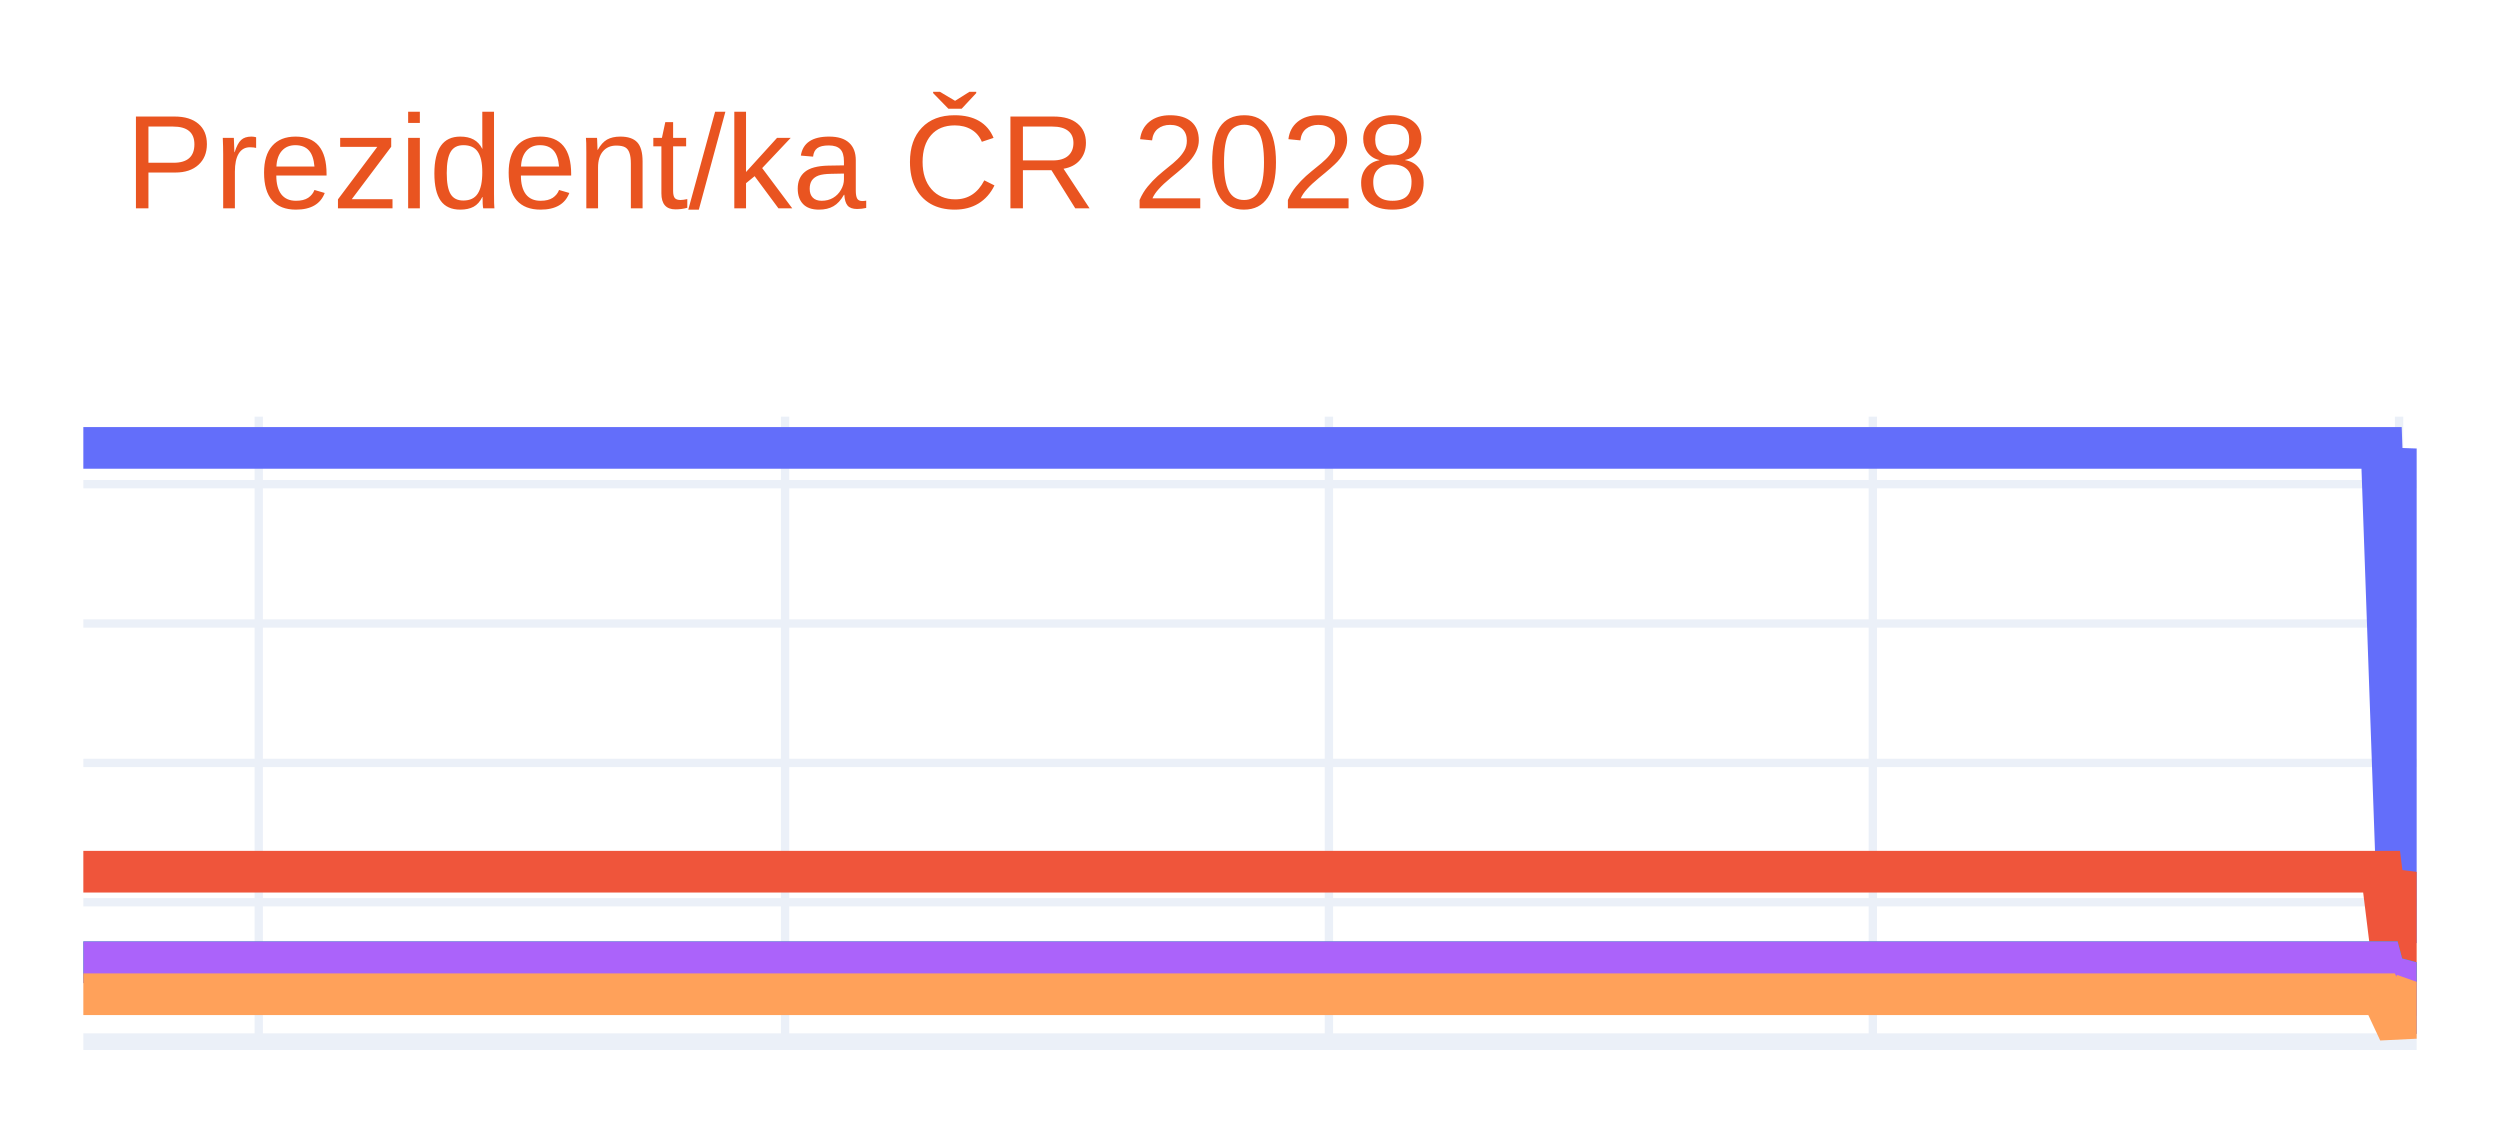
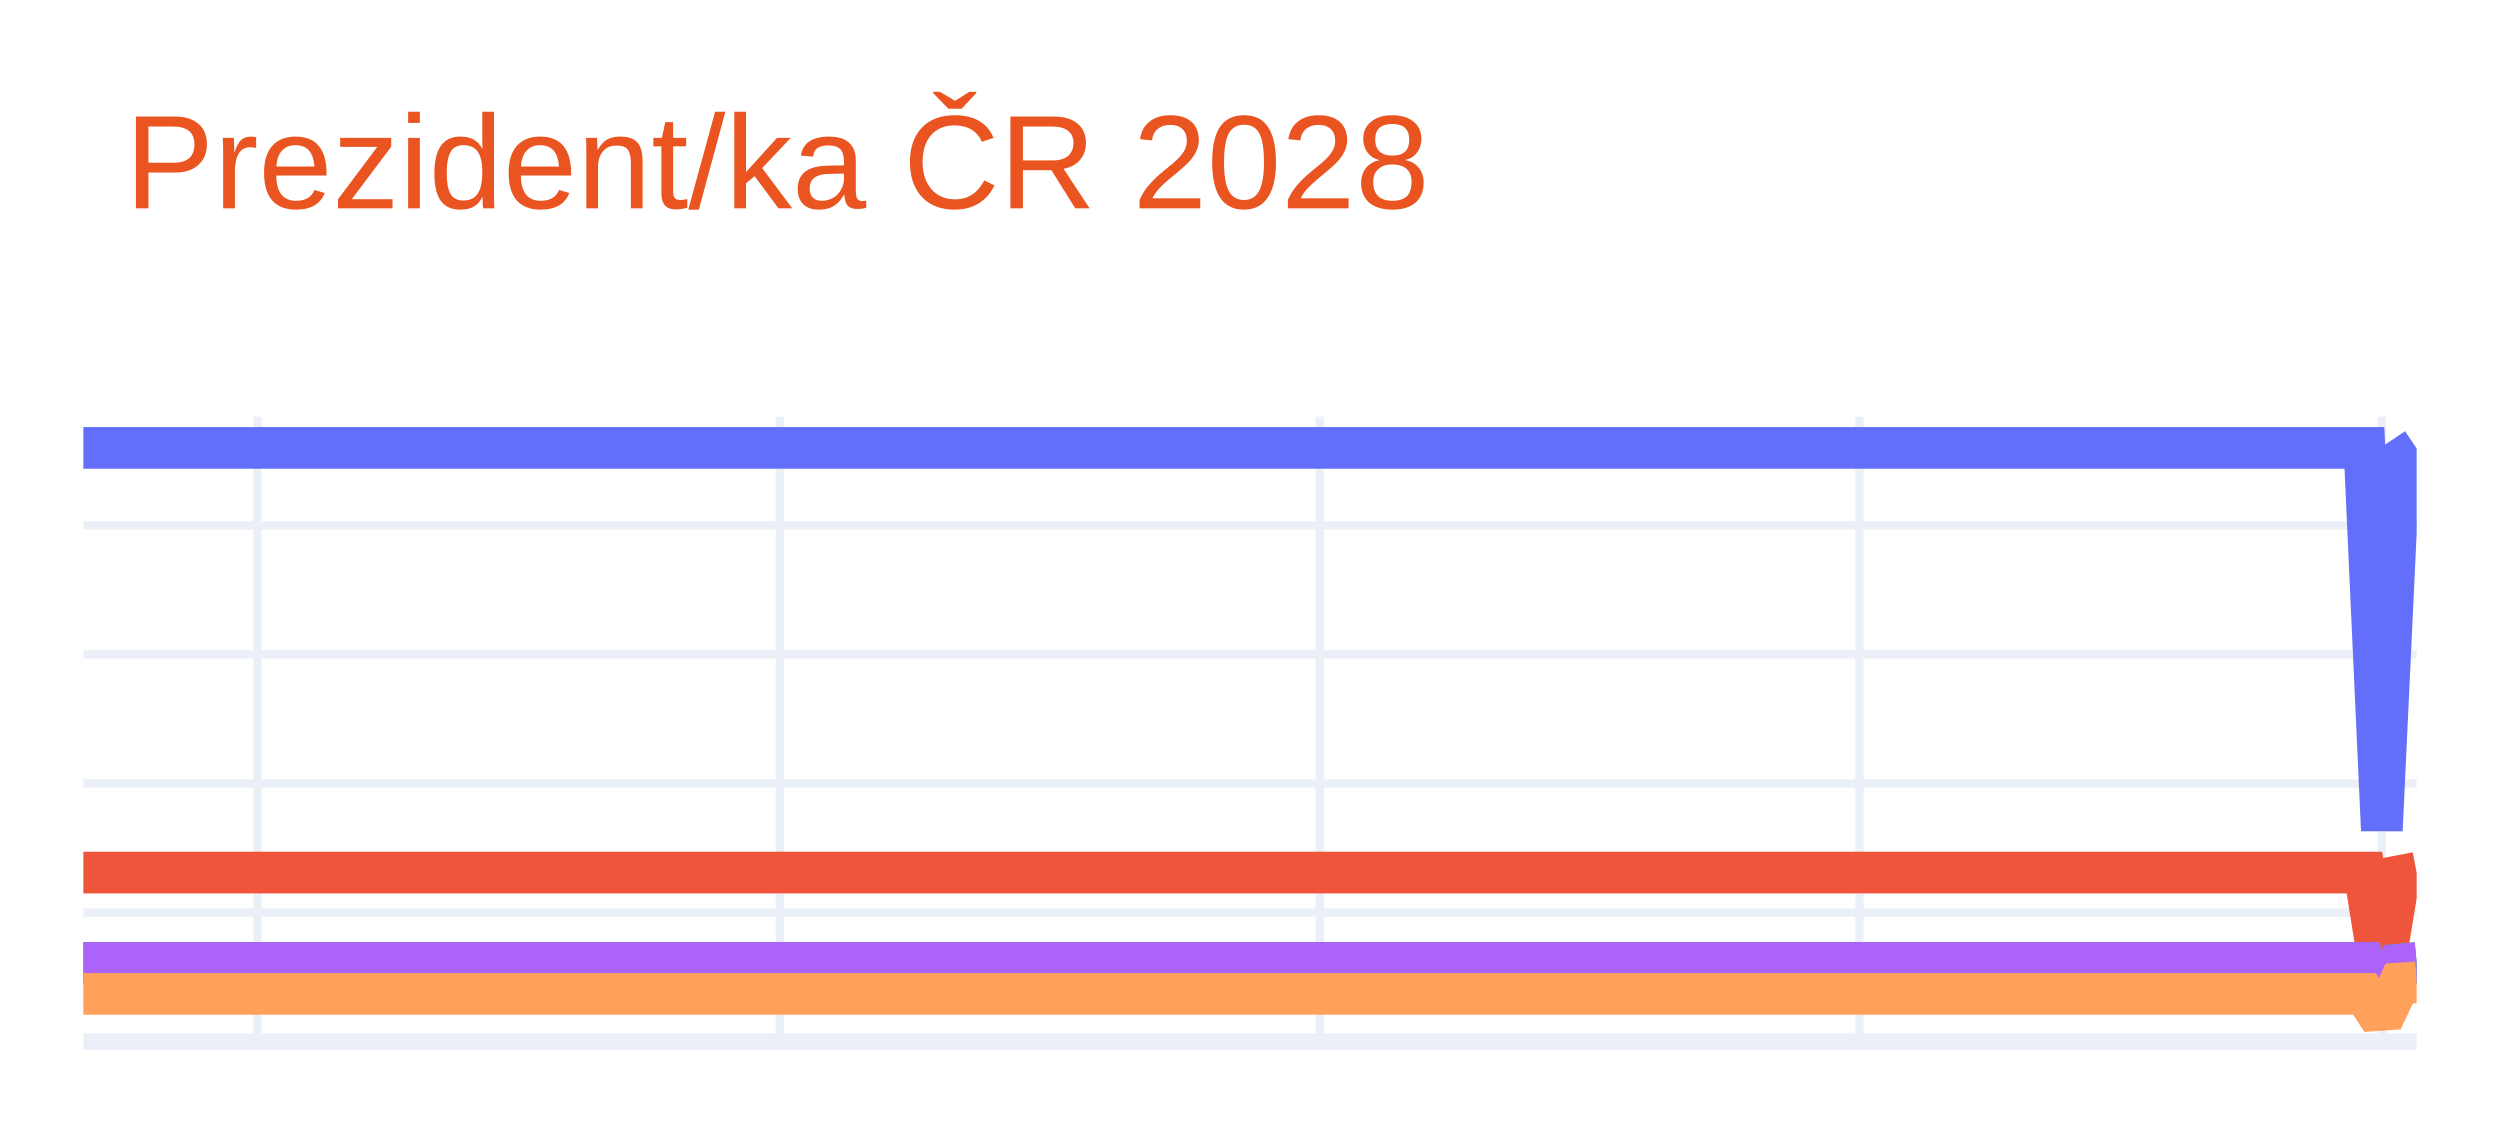
<svg xmlns="http://www.w3.org/2000/svg" class="main-svg" width="300" height="135" style="" viewBox="0 0 300 135">
  <rect x="0" y="0" width="300" height="135" style="fill: rgb(255, 255, 255); fill-opacity: 1;" />
-   <defs id="defs-302afa">
+   <defs id="defs-dd5902">
    <g class="clips">
-       <clipPath id="clip302afaxyplot" class="plotclip">
+       <clipPath id="clipdd5902xyplot" class="plotclip">
        <rect width="280" height="75" />
      </clipPath>
-       <clipPath class="axesclip" id="clip302afax">
+       <clipPath class="axesclip" id="clipdd5902x">
        <rect x="10" y="0" width="280" height="135" />
      </clipPath>
-       <clipPath class="axesclip" id="clip302afay">
+       <clipPath class="axesclip" id="clipdd5902y">
        <rect x="0" y="50" width="300" height="75" />
      </clipPath>
-       <clipPath class="axesclip" id="clip302afaxy">
+       <clipPath class="axesclip" id="clipdd5902xy">
        <rect x="10" y="50" width="280" height="75" />
      </clipPath>
    </g>
    <g class="gradients" />
    <g class="patterns" />
  </defs>
  <g class="bglayer" />
  <g class="layer-below">
    <g class="imagelayer" />
    <g class="shapelayer" />
  </g>
  <g class="cartesianlayer">
    <g class="subplot xy">
      <g class="layer-subplot">
        <g class="shapelayer" />
        <g class="imagelayer" />
      </g>
      <g class="minor-gridlayer">
        <g class="x" />
        <g class="y" />
      </g>
      <g class="gridlayer">
        <g class="x">
-           <path class="xgrid crisp" transform="translate(31.05,0)" d="M0,50v75" style="stroke: rgb(235, 240, 248); stroke-opacity: 1; stroke-width: 1px;" />
-           <path class="xgrid crisp" transform="translate(94.21,0)" d="M0,50v75" style="stroke: rgb(235, 240, 248); stroke-opacity: 1; stroke-width: 1px;" />
-           <path class="xgrid crisp" transform="translate(159.47,0)" d="M0,50v75" style="stroke: rgb(235, 240, 248); stroke-opacity: 1; stroke-width: 1px;" />
-           <path class="xgrid crisp" transform="translate(224.74,0)" d="M0,50v75" style="stroke: rgb(235, 240, 248); stroke-opacity: 1; stroke-width: 1px;" />
-           <path class="xgrid crisp" transform="translate(287.89,0)" d="M0,50v75" style="stroke: rgb(235, 240, 248); stroke-opacity: 1; stroke-width: 1px;" />
+           <path class="xgrid crisp" transform="translate(30.9,0)" d="M0,50v75" style="stroke: rgb(235, 240, 248); stroke-opacity: 1; stroke-width: 1px;" />
+           <path class="xgrid crisp" transform="translate(93.58,0)" d="M0,50v75" style="stroke: rgb(235, 240, 248); stroke-opacity: 1; stroke-width: 1px;" />
+           <path class="xgrid crisp" transform="translate(158.36,0)" d="M0,50v75" style="stroke: rgb(235, 240, 248); stroke-opacity: 1; stroke-width: 1px;" />
+           <path class="xgrid crisp" transform="translate(223.13,0)" d="M0,50v75" style="stroke: rgb(235, 240, 248); stroke-opacity: 1; stroke-width: 1px;" />
+           <path class="xgrid crisp" transform="translate(285.82,0)" d="M0,50v75" style="stroke: rgb(235, 240, 248); stroke-opacity: 1; stroke-width: 1px;" />
        </g>
        <g class="y">
-           <path class="ygrid crisp" transform="translate(0,108.27)" d="M10,0h280" style="stroke: rgb(235, 240, 248); stroke-opacity: 1; stroke-width: 1px;" />
-           <path class="ygrid crisp" transform="translate(0,91.55)" d="M10,0h280" style="stroke: rgb(235, 240, 248); stroke-opacity: 1; stroke-width: 1px;" />
-           <path class="ygrid crisp" transform="translate(0,74.82)" d="M10,0h280" style="stroke: rgb(235, 240, 248); stroke-opacity: 1; stroke-width: 1px;" />
-           <path class="ygrid crisp" transform="translate(0,58.1)" d="M10,0h280" style="stroke: rgb(235, 240, 248); stroke-opacity: 1; stroke-width: 1px;" />
+           <path class="ygrid crisp" transform="translate(0,109.51)" d="M10,0h280" style="stroke: rgb(235, 240, 248); stroke-opacity: 1; stroke-width: 1px;" />
+           <path class="ygrid crisp" transform="translate(0,94.02)" d="M10,0h280" style="stroke: rgb(235, 240, 248); stroke-opacity: 1; stroke-width: 1px;" />
+           <path class="ygrid crisp" transform="translate(0,78.53)" d="M10,0h280" style="stroke: rgb(235, 240, 248); stroke-opacity: 1; stroke-width: 1px;" />
+           <path class="ygrid crisp" transform="translate(0,63.04)" d="M10,0h280" style="stroke: rgb(235, 240, 248); stroke-opacity: 1; stroke-width: 1px;" />
        </g>
      </g>
      <g class="zerolinelayer">
        <path class="yzl zl crisp" transform="translate(0,125)" d="M10,0h280" style="stroke: rgb(235, 240, 248); stroke-opacity: 1; stroke-width: 2px;" />
      </g>
      <path class="xlines-below" />
      <path class="ylines-below" />
      <g class="overlines-below" />
      <g class="xaxislayer-below" />
      <g class="yaxislayer-below" />
      <g class="overaxes-below" />
-       <g class="plot" transform="translate(10,50)" clip-path="url(#clip302afaxyplot)">
+       <g class="plot" transform="translate(10,50)" clip-path="url(#clipdd5902xyplot)">
        <g class="scatterlayer mlayer">
-           <g class="trace scatter trace6d89e2" style="stroke-miterlimit: 2; opacity: 1;">
+           <g class="trace scatter tracefdb078" style="stroke-miterlimit: 2; opacity: 1;">
            <g class="fills" />
            <g class="errorbars" />
            <g class="lines">
-               <path class="js-line" d="M0,3.75L275.79,3.75L277.89,63.08L280,3.82" style="vector-effect: none; fill: none; stroke: rgb(99, 110, 250); stroke-opacity: 1; stroke-width: 5px; opacity: 1;" />
+               <path class="js-line" d="M0,3.75L273.73,3.75L275.82,49.64L277.91,5.22L280,3.82" style="vector-effect: none; fill: none; stroke: rgb(99, 110, 250); stroke-opacity: 1; stroke-width: 5px; opacity: 1;" />
            </g>
            <g class="points" />
            <g class="text" />
          </g>
-           <g class="trace scatter trace9f9797" style="stroke-miterlimit: 2; opacity: 1;">
+           <g class="trace scatter trace606142" style="stroke-miterlimit: 2; opacity: 1;">
            <g class="fills" />
            <g class="errorbars" />
            <g class="lines">
-               <path class="js-line" d="M0,54.6L275.79,54.6L277.89,71.59L280,54.62" style="vector-effect: none; fill: none; stroke: rgb(239, 85, 59); stroke-opacity: 1; stroke-width: 5px; opacity: 1;" />
+               <path class="js-line" d="M0,54.71L273.73,54.71L275.82,67.78L277.91,55.13L280,54.73" style="vector-effect: none; fill: none; stroke: rgb(239, 85, 59); stroke-opacity: 1; stroke-width: 5px; opacity: 1;" />
            </g>
            <g class="points" />
            <g class="text" />
          </g>
-           <g class="trace scatter traceca6da9" style="stroke-miterlimit: 2; opacity: 1;">
+           <g class="trace scatter tracec7e860" style="stroke-miterlimit: 2; opacity: 1;">
            <g class="fills" />
            <g class="errorbars" />
            <g class="lines">
-               <path class="js-line" d="M0,65.47L275.79,65.47L277.89,73.41L280,65.48" style="vector-effect: none; fill: none; stroke: rgb(0, 204, 150); stroke-opacity: 1; stroke-width: 5px; opacity: 1;" />
+               <path class="js-line" d="M0,65.55L273.73,65.55L275.82,71.64L277.91,65.75L280,65.56" style="vector-effect: none; fill: none; stroke: rgb(0, 204, 150); stroke-opacity: 1; stroke-width: 5px; opacity: 1;" />
            </g>
            <g class="points" />
            <g class="text" />
          </g>
-           <g class="trace scatter trace2edba5" style="stroke-miterlimit: 2; opacity: 1;">
+           <g class="trace scatter tracede68fe" style="stroke-miterlimit: 2; opacity: 1;">
            <g class="fills" />
            <g class="errorbars" />
            <g class="lines">
-               <path class="js-line" d="M0,65.47L275.79,65.47L277.89,73.41L280,65.48" style="vector-effect: none; fill: none; stroke: rgb(171, 99, 250); stroke-opacity: 1; stroke-width: 5px; opacity: 1;" />
+               <path class="js-line" d="M0,65.55L273.73,65.55L275.82,71.64L277.91,65.75L280,65.56" style="vector-effect: none; fill: none; stroke: rgb(171, 99, 250); stroke-opacity: 1; stroke-width: 5px; opacity: 1;" />
            </g>
            <g class="points" />
            <g class="text" />
          </g>
-           <g class="trace scatter tracea8d86b" style="stroke-miterlimit: 2; opacity: 1;">
+           <g class="trace scatter trace3937da" style="stroke-miterlimit: 2; opacity: 1;">
            <g class="fills" />
            <g class="errorbars" />
            <g class="lines">
-               <path class="js-line" d="M0,69.31L275.79,69.31L277.89,73.8L280,67.82" style="vector-effect: none; fill: none; stroke: rgb(255, 161, 90); stroke-opacity: 1; stroke-width: 5px; opacity: 1;" />
+               <path class="js-line" d="M0,69.27L273.73,69.27L275.82,72.46L277.91,68.02L280,67.88" style="vector-effect: none; fill: none; stroke: rgb(255, 161, 90); stroke-opacity: 1; stroke-width: 5px; opacity: 1;" />
            </g>
            <g class="points" />
            <g class="text" />
          </g>
        </g>
      </g>
      <g class="overplot" />
      <path class="xlines-above crisp" d="M0,0" style="fill: none;" />
      <path class="ylines-above crisp" d="M0,0" style="fill: none;" />
      <g class="overlines-above" />
      <g class="xaxislayer-above" />
      <g class="yaxislayer-above" />
      <g class="overaxes-above" />
    </g>
  </g>
  <g class="polarlayer" />
  <g class="smithlayer" />
  <g class="ternarylayer" />
  <g class="geolayer" />
  <g class="funnelarealayer" />
  <g class="pielayer" />
  <g class="iciclelayer" />
  <g class="treemaplayer" />
  <g class="sunburstlayer" />
  <g class="glimages" />
-   <defs id="topdefs-302afa">
+   <defs id="topdefs-dd5902">
    <g class="clips" />
  </defs>
  <g class="layer-above">
    <g class="imagelayer" />
    <g class="shapelayer" />
  </g>
  <g class="infolayer">
    <g class="g-gtitle">
      <text class="gtitle" x="15" y="25" text-anchor="start" dy="0em" style="font-family: Ubuntu, verdana, arial, sans-serif; font-size: 16px; fill: rgb(233, 84, 32); opacity: 1; font-weight: normal; white-space: pre;">Prezident/ka ČR 2028</text>
    </g>
    <g class="g-xtitle" />
    <g class="g-ytitle" />
  </g>
</svg>
